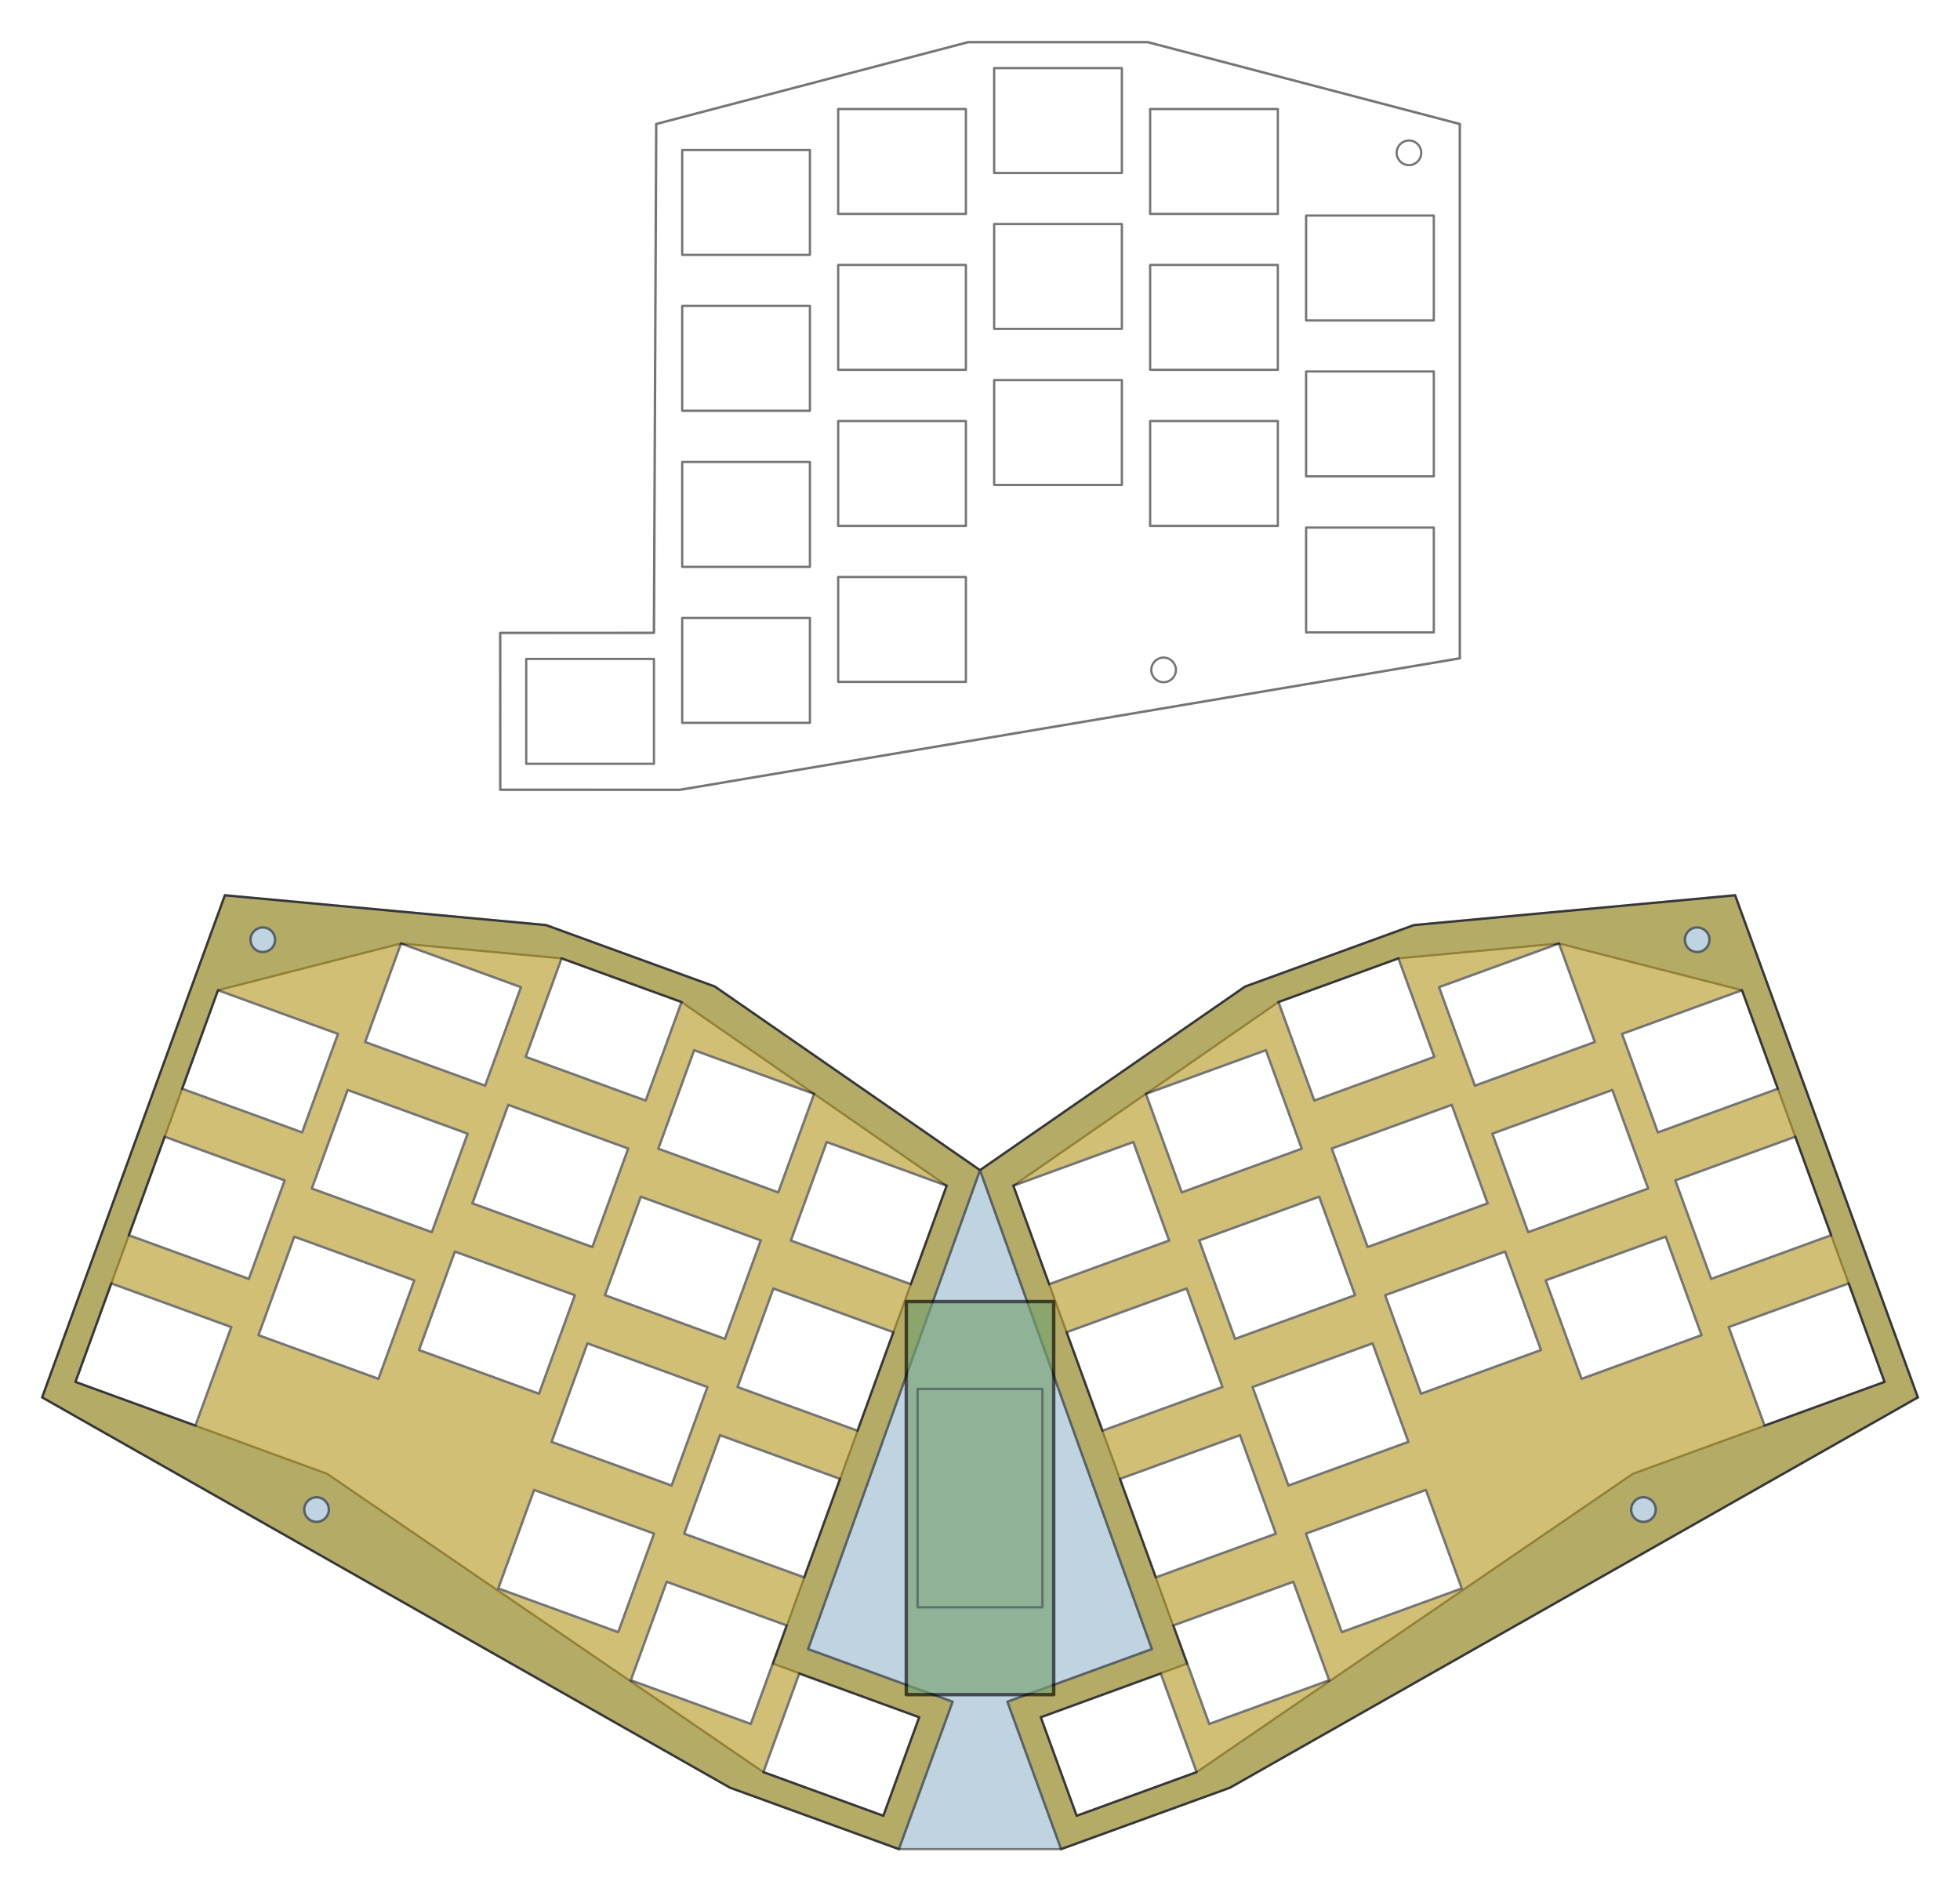
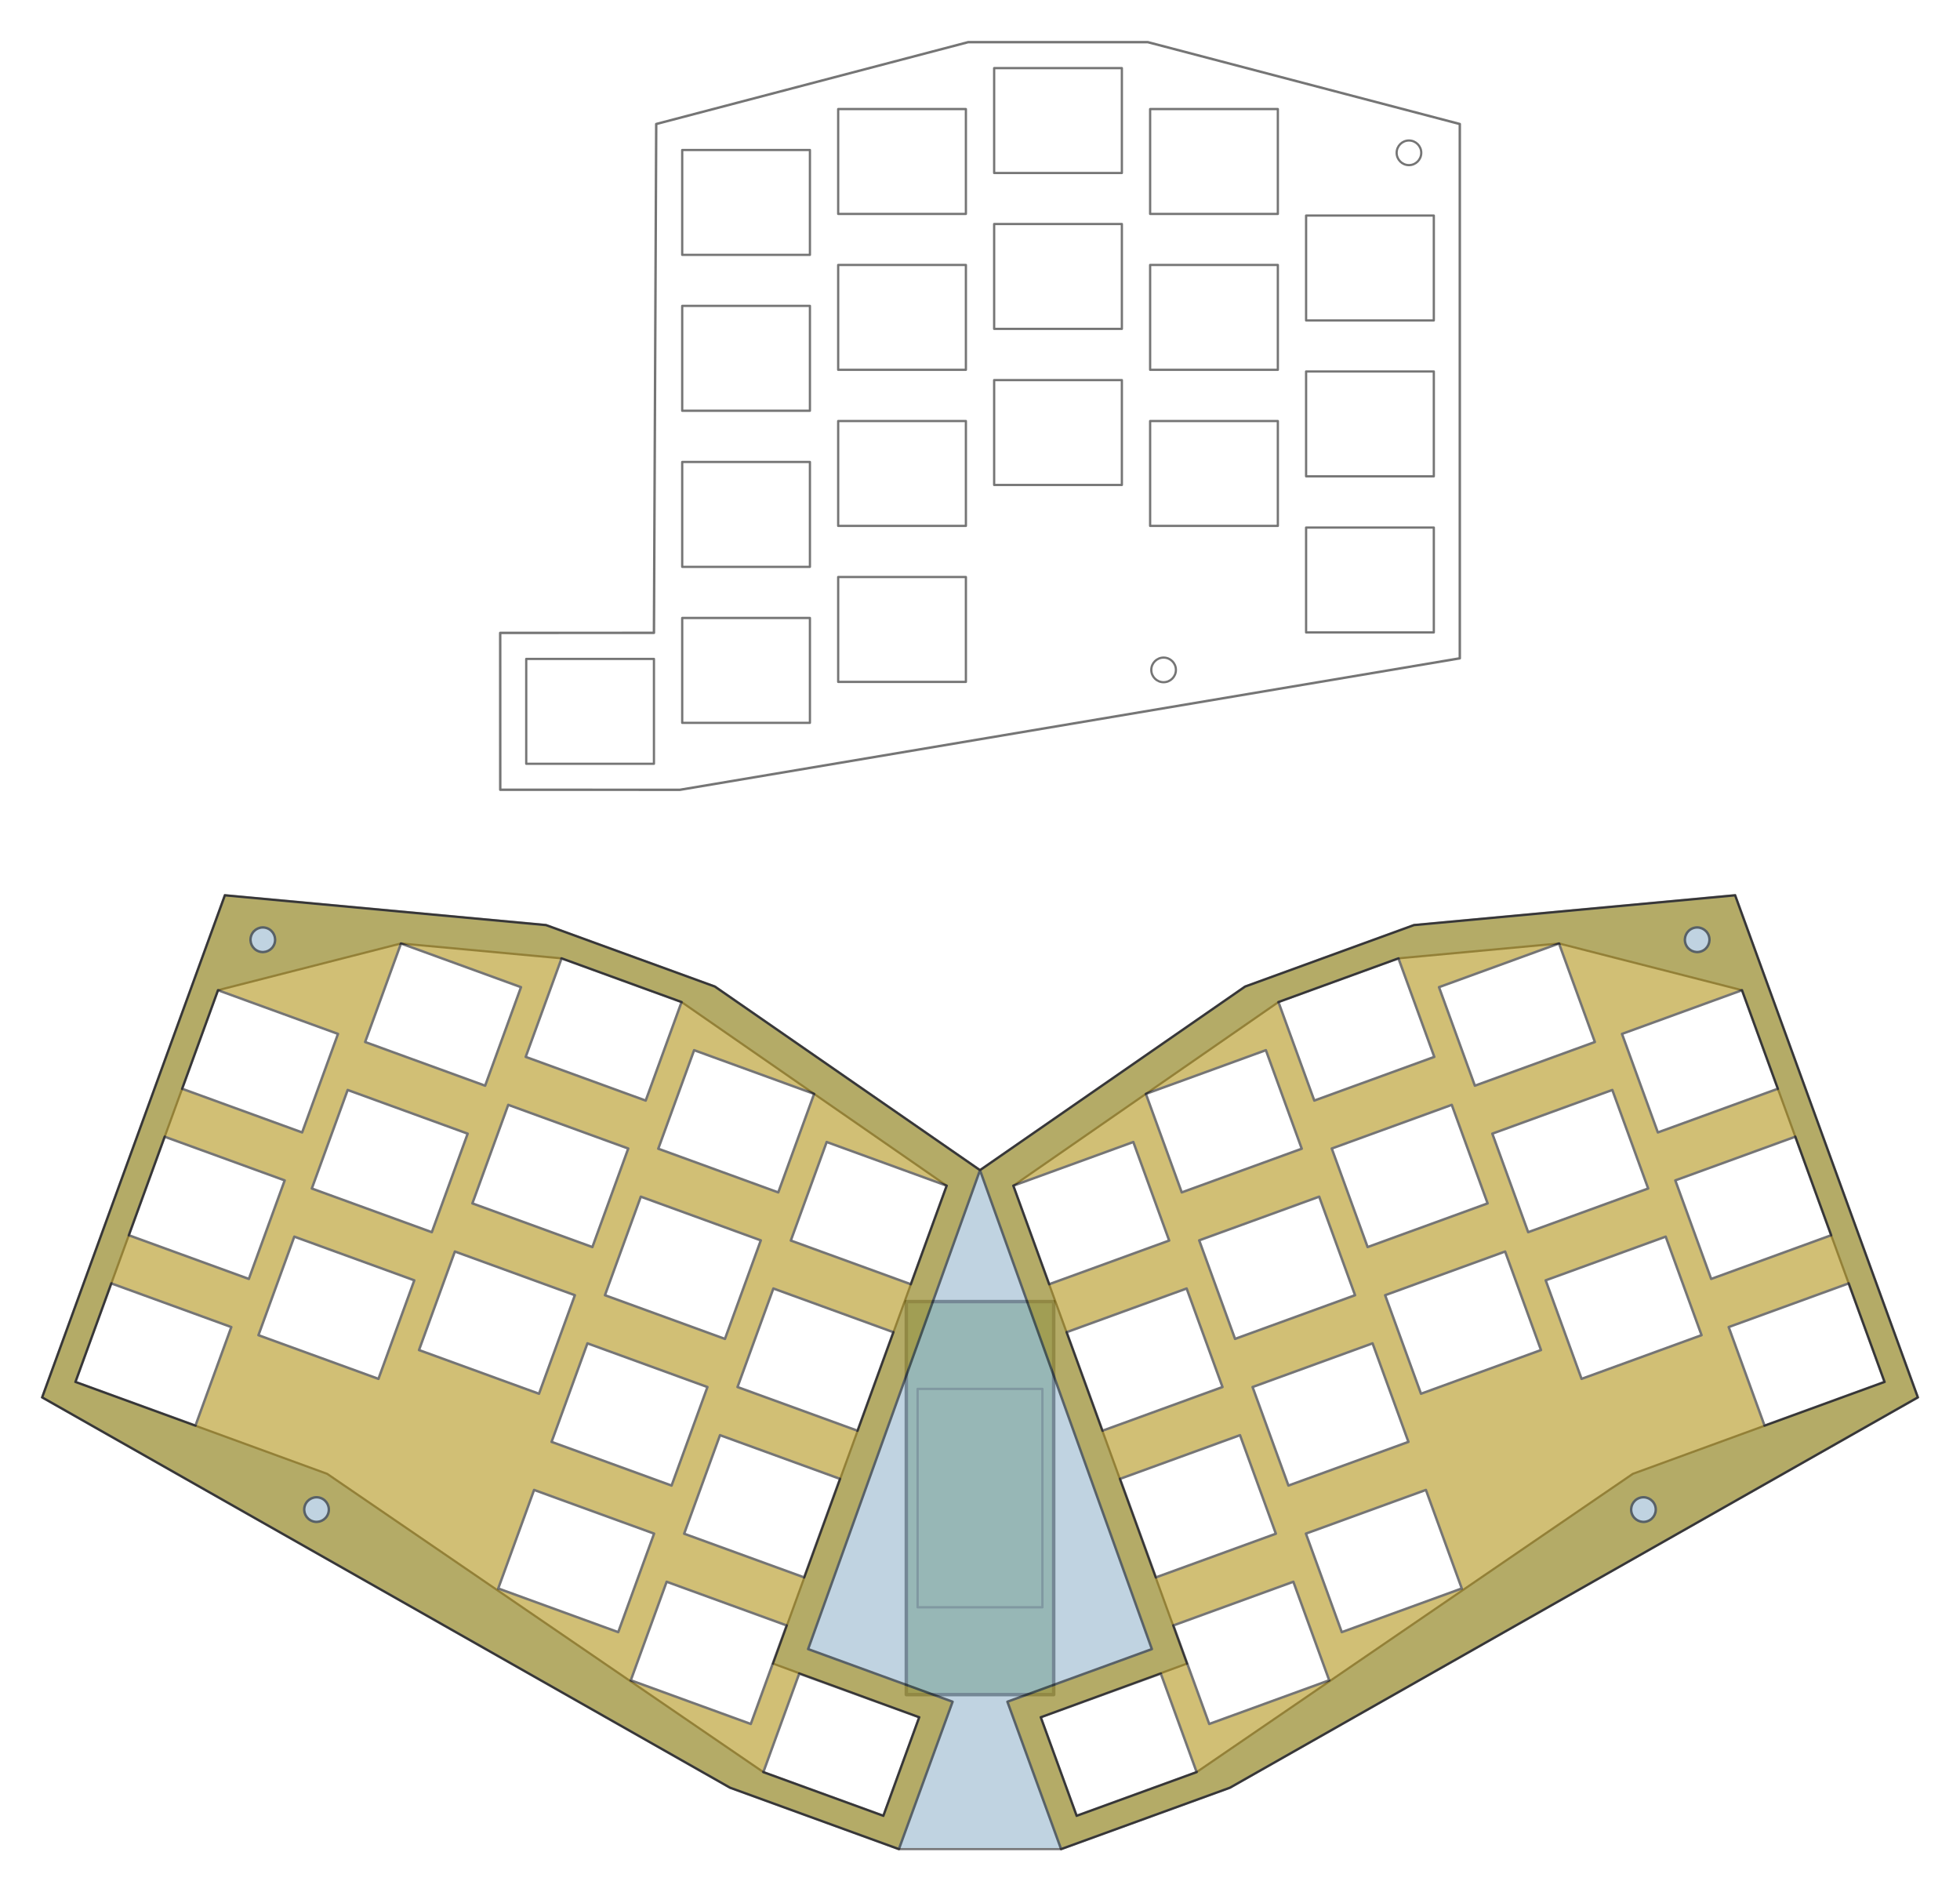
<svg xmlns="http://www.w3.org/2000/svg" width="239.387mm" height="230.967mm" viewBox="0 0 239.387 230.967" version="1.1" id="svg2944">
  <defs id="defs2938" />
+   <g style="display:inline;opacity:0.644;" id="layer2">
+     <rect y="158.951" x="110.694" height="48" width="18" id="rect1250" style="fill:#74a16f;fill-opacity:1;stroke:#000000;stroke-width:0.421;stroke-linejoin:round;stroke-opacity:1;stop-color:#000000" />
+     <rect style="opacity:0.644;fill:#74a16f;fill-opacity:1;stroke:#000000;stroke-width:0.289;stroke-linejoin:round;stroke-opacity:1;stop-color:#000000" id="rect1250-2" width="15.24" height="26.67" x="112.074" y="169.616" />
+   </g>
  <g id="layer3" style="display:inline;opacity:0.538">
    <path transform="scale(0.2645833)" d="m 103.811,413.236 -84.348,231.746 317.541,180.158 77.941,28.344 h 74.879 L 567.766,825.141 885.309,644.982 800.959,413.236 652.715,426.992 574.771,455.361 452.385,540.107 330,455.361 252.057,426.992 Z m 81.291,22.236 74.121,6.867 55.402,20.164 61.193,42.385 61.195,42.383 -80.158,220.59 67.477,24.766 -16.557,45.488 L 352.375,817.949 151.035,680.277 34.822,637.85 100.629,457.045 Z m 534.566,0 84.473,21.572 65.809,180.805 -116.215,42.428 -201.338,137.672 -55.402,20.166 -16.557,-45.488 67.479,-24.766 -80.158,-220.59 61.193,-42.383 61.195,-42.385 55.4,-20.164 z" style="opacity:1;fill:#89aec8;fill-opacity:1;stroke:#010004;stroke-width:1px;stroke-linecap:butt;stroke-linejoin:miter;stroke-opacity:1;stop-opacity:1" id="path3627" />
  </g>
  <g id="layer1" transform="translate(2.249172,-5.700928)" style="display:inline;opacity:0.542">
    <g id="g1017" transform="translate(61.8848,23.88)">
      <g transform="translate(0,4.999696)" id="g2653">
        <rect style="fill:none;stroke:#000000;stroke-width:0.276;stroke-linejoin:round;stroke-miterlimit:4;stroke-dasharray:none;stroke-opacity:1" id="rect1798-3-1-5" width="15.599" height="12.808" x="0.138" y="57.288" />
      </g>
      <g id="g2653-4" transform="translate(19.05)">
        <rect style="fill:none;stroke:#000000;stroke-width:0.276;stroke-linejoin:round;stroke-miterlimit:4;stroke-dasharray:none;stroke-opacity:1" id="rect1798-0" width="15.599" height="12.808" x="0.138" y="0.138" />
        <rect y="19.176" x="0.138" height="12.808" width="15.599" id="rect1798-3-6" style="fill:none;stroke:#000000;stroke-width:0.276;stroke-linejoin:round;stroke-miterlimit:4;stroke-dasharray:none;stroke-opacity:1" />
        <rect style="fill:none;stroke:#000000;stroke-width:0.276;stroke-linejoin:round;stroke-miterlimit:4;stroke-dasharray:none;stroke-opacity:1" id="rect1798-3-1-53" width="15.599" height="12.808" x="0.138" y="38.238" />
        <rect y="57.288" x="0.138" height="12.808" width="15.599" id="rect1798-3-1-5-8" style="fill:none;stroke:#000000;stroke-width:0.276;stroke-linejoin:round;stroke-miterlimit:4;stroke-dasharray:none;stroke-opacity:1" />
      </g>
      <g id="g2653-49" transform="translate(38.1,-5)">
        <rect style="fill:none;stroke:#000000;stroke-width:0.276;stroke-linejoin:round;stroke-miterlimit:4;stroke-dasharray:none;stroke-opacity:1" id="rect1798-1" width="15.599" height="12.808" x="0.138" y="0.138" />
        <rect y="19.176" x="0.138" height="12.808" width="15.599" id="rect1798-3-5" style="fill:none;stroke:#000000;stroke-width:0.276;stroke-linejoin:round;stroke-miterlimit:4;stroke-dasharray:none;stroke-opacity:1" />
        <rect style="fill:none;stroke:#000000;stroke-width:0.276;stroke-linejoin:round;stroke-miterlimit:4;stroke-dasharray:none;stroke-opacity:1" id="rect1798-3-1-9" width="15.599" height="12.808" x="0.138" y="38.238" />
        <rect y="57.288" x="0.138" height="12.808" width="15.599" id="rect1798-3-1-5-83" style="fill:none;stroke:#000000;stroke-width:0.276;stroke-linejoin:round;stroke-miterlimit:4;stroke-dasharray:none;stroke-opacity:1" />
      </g>
      <g id="g2653-1" transform="translate(57.15,-10)">
        <rect style="fill:none;stroke:#000000;stroke-width:0.276;stroke-linejoin:round;stroke-miterlimit:4;stroke-dasharray:none;stroke-opacity:1" id="rect1798-9" width="15.599" height="12.808" x="0.138" y="0.138" />
        <rect y="19.176" x="0.138" height="12.808" width="15.599" id="rect1798-3-67" style="fill:none;stroke:#000000;stroke-width:0.276;stroke-linejoin:round;stroke-miterlimit:4;stroke-dasharray:none;stroke-opacity:1" />
        <rect style="fill:none;stroke:#000000;stroke-width:0.276;stroke-linejoin:round;stroke-miterlimit:4;stroke-dasharray:none;stroke-opacity:1" id="rect1798-3-1-8" width="15.599" height="12.808" x="0.138" y="38.238" />
      </g>
      <g id="g2653-5" transform="translate(76.2,-5)">
        <rect style="fill:none;stroke:#000000;stroke-width:0.276;stroke-linejoin:round;stroke-miterlimit:4;stroke-dasharray:none;stroke-opacity:1" id="rect1798-5" width="15.599" height="12.808" x="0.138" y="0.138" />
        <rect y="19.176" x="0.138" height="12.808" width="15.599" id="rect1798-3-61" style="fill:none;stroke:#000000;stroke-width:0.276;stroke-linejoin:round;stroke-miterlimit:4;stroke-dasharray:none;stroke-opacity:1" />
        <rect style="fill:none;stroke:#000000;stroke-width:0.276;stroke-linejoin:round;stroke-miterlimit:4;stroke-dasharray:none;stroke-opacity:1" id="rect1798-3-1-59" width="15.599" height="12.808" x="0.138" y="38.238" />
      </g>
      <g id="g2653-9" transform="translate(95.25,8.007829)">
        <rect style="fill:none;stroke:#000000;stroke-width:0.276;stroke-linejoin:round;stroke-miterlimit:4;stroke-dasharray:none;stroke-opacity:1" id="rect1798-51" width="15.599" height="12.808" x="0.138" y="0.138" />
        <rect y="19.176" x="0.138" height="12.808" width="15.599" id="rect1798-3-7" style="fill:none;stroke:#000000;stroke-width:0.276;stroke-linejoin:round;stroke-miterlimit:4;stroke-dasharray:none;stroke-opacity:1" />
        <rect style="fill:none;stroke:#000000;stroke-width:0.276;stroke-linejoin:round;stroke-miterlimit:4;stroke-dasharray:none;stroke-opacity:1" id="rect1798-3-1-4" width="15.599" height="12.808" x="0.138" y="38.238" />
      </g>
      <ellipse style="font-variation-settings:normal;opacity:1;vector-effect:none;fill:none;fill-opacity:1;stroke:#000000;stroke-width:0.271;stroke-linecap:butt;stroke-linejoin:round;stroke-miterlimit:4;stroke-dasharray:none;stroke-dashoffset:0;stroke-opacity:1;stop-color:#000000;stop-opacity:1" id="path1222" cx="77.984" cy="63.631" rx="1.503" ry="1.504" />
      <ellipse ry="1.504" rx="1.503" cy="0.483" cx="107.95" id="path1222-5" style="font-variation-settings:normal;opacity:1;vector-effect:none;fill:none;fill-opacity:1;stroke:#000000;stroke-width:0.271;stroke-linecap:butt;stroke-linejoin:round;stroke-miterlimit:4;stroke-dasharray:none;stroke-dashoffset:0;stroke-opacity:1;stop-color:#000000;stop-opacity:1" />
      <path transform="matrix(0.2645833,0,0,0.2645833,-20.64036,-19.10017)" d="M 282.527,22.943 138.537,60.721 137.489,295.584 l -70.971,0.014 0.02,72.406 82.936,0.023 360.01,-60.687 V 60.721 L 365.473,22.943 Z" style="font-variation-settings:normal;opacity:1;vector-effect:none;fill:none;fill-opacity:1;stroke:#000000;stroke-width:1.129;stroke-linecap:butt;stroke-linejoin:round;stroke-miterlimit:4;stroke-dasharray:none;stroke-dashoffset:0;stroke-opacity:1;stop-color:#000000;stop-opacity:1" id="rect1309" />
    </g>
    <g style="opacity:1;stop-opacity:1" transform="rotate(-20,496.7223,-214.8347)" id="use3567">
      <g id="g1079" transform="translate(0,4.999696)" />
      <g transform="translate(19.05)" id="g1089" />
      <g transform="translate(38.1,-5)" id="g1099" />
      <g transform="translate(57.15,-10)" id="g1107" />
      <g transform="translate(76.2,-5)" id="g1115" />
      <g transform="translate(95.25,8.007829)" id="g1123" />
    </g>
    <path id="path1185" style="font-variation-settings:normal;opacity:1;vector-effect:none;fill:#aa8800;fill-opacity:1;stroke:#000000;stroke-width:0.299;stroke-linecap:butt;stroke-linejoin:round;stroke-miterlimit:4;stroke-dasharray:none;stroke-dashoffset:0;stroke-opacity:1;stop-color:#000000;stop-opacity:1" d="m 85.063,126.182 32.381,22.423 -20.993,58.488 17.644,6.426 -6.557,18 -20.622,-7.499 -84.016,-47.667 22.317,-61.316 39.223,3.639 z m -56.625,-6.23 a 1.503,1.504 20 0 0 0.898,1.927 1.503,1.504 20 0 0 1.927,-0.899 1.503,1.504 20 0 0 -0.898,-1.927 1.503,1.504 20 0 0 -1.927,0.899 m 6.561,69.589 a 1.503,1.504 20 0 0 0.898,1.927 1.503,1.504 20 0 0 1.927,-0.899 1.503,1.504 20 0 0 -0.898,-1.927 1.503,1.504 20 0 0 -1.927,0.899 m -8.996,-21.776 -14.658,-5.335 -4.38,12.035 14.658,5.335 z m 6.519,-17.912 -14.658,-5.335 -4.38,12.035 14.658,5.335 z m 6.512,-17.89 -14.658,-5.335 -4.38,12.035 14.658,5.335 z m 9.319,30.094 -14.658,-5.335 -4.38,12.035 14.658,5.335 z m 6.519,-17.912 -14.658,-5.335 -4.38,12.035 14.658,5.335 z m 6.512,-17.89 -14.658,-5.335 -4.38,12.035 14.658,5.335 z m 6.58,37.619 -14.658,-5.335 -4.38,12.035 14.658,5.335 z m 6.519,-17.912 -14.658,-5.335 -4.38,12.035 14.658,5.335 z m 6.512,-17.89 -14.658,-5.335 -4.38,12.035 14.658,5.335 z m -3.355,64.917 -14.658,-5.335 -4.38,12.035 14.658,5.335 z m 6.515,-17.901 -14.658,-5.335 -4.38,12.035 14.658,5.335 z m 6.519,-17.912 -14.658,-5.335 -4.38,12.035 14.658,5.335 z m 6.512,-17.89 -14.658,-5.335 -4.38,12.035 14.658,5.335 z m -3.355,64.917 -14.658,-5.335 -4.38,12.035 14.658,5.335 z m 6.515,-17.901 -14.658,-5.335 -4.38,12.035 14.658,5.335 z m 6.519,-17.912 -14.658,-5.335 -4.38,12.035 14.658,5.335 z m 6.511,-17.89 -14.658,-5.335 -4.38,12.035 14.658,5.335 z m -3.355,64.917 -14.658,-5.335 -4.38,12.035 14.658,5.335 z m 39.804,-89.235 -32.381,22.423 20.993,58.488 -17.644,6.426 6.557,18 20.622,-7.499 84.016,-47.667 -22.317,-61.316 -39.223,3.639 z m 56.625,-6.23 a 1.504,1.503 70 0 1 -0.898,1.927 1.504,1.503 70 0 1 -1.927,-0.899 1.504,1.503 70 0 1 0.898,-1.927 1.504,1.503 70 0 1 1.927,0.899 m -6.561,69.589 a 1.504,1.503 70 0 1 -0.898,1.927 1.504,1.503 70 0 1 -1.927,-0.899 1.504,1.503 70 0 1 0.898,-1.927 1.504,1.503 70 0 1 1.927,0.899 m 8.996,-21.776 14.658,-5.335 4.38,12.035 -14.658,5.335 z m -6.519,-17.912 14.658,-5.335 4.38,12.035 -14.658,5.335 z m -6.512,-17.89 14.658,-5.335 4.38,12.035 -14.658,5.335 z m -9.319,30.094 14.658,-5.335 4.38,12.035 -14.658,5.335 z m -6.519,-17.912 14.658,-5.335 4.38,12.035 -14.658,5.335 z m -6.511,-17.89 14.658,-5.335 4.38,12.035 -14.658,5.335 z m -6.58,37.619 14.658,-5.335 4.38,12.035 -14.658,5.335 z m -6.519,-17.912 14.658,-5.335 4.38,12.035 -14.658,5.335 z m -6.512,-17.89 14.658,-5.335 4.38,12.035 -14.658,5.335 z m 3.355,64.917 14.658,-5.335 4.38,12.035 -14.658,5.335 z m -6.515,-17.901 14.658,-5.335 4.38,12.035 -14.658,5.335 z m -6.519,-17.912 14.658,-5.335 4.38,12.035 -14.658,5.335 z m -6.511,-17.89 14.658,-5.335 4.38,12.035 -14.658,5.335 z m 3.355,64.917 14.658,-5.335 4.38,12.035 -14.658,5.335 z m -6.515,-17.901 14.658,-5.335 4.38,12.035 -14.658,5.335 z m -6.519,-17.912 14.658,-5.335 4.38,12.035 -14.658,5.335 z m -6.512,-17.89 14.658,-5.335 4.38,12.035 -14.658,5.335 z m 3.355,64.917 14.658,-5.335 4.38,12.035 -14.658,5.335 z" />
  </g>
-   <g style="display:inline;opacity:0.644" id="layer2">
-     <rect y="158.951" x="110.694" height="48" width="18" id="rect1250" style="fill:#74a16f;fill-opacity:1;stroke:#000000;stroke-width:0.421;stroke-linejoin:round;stroke-opacity:1;stop-color:#000000" />
-     <rect style="opacity:0.644;fill:#74a16f;fill-opacity:1;stroke:#000000;stroke-width:0.289;stroke-linejoin:round;stroke-opacity:1;stop-color:#000000" id="rect1250-2" width="15.24" height="26.67" x="112.074" y="169.616" />
-   </g>
</svg>
